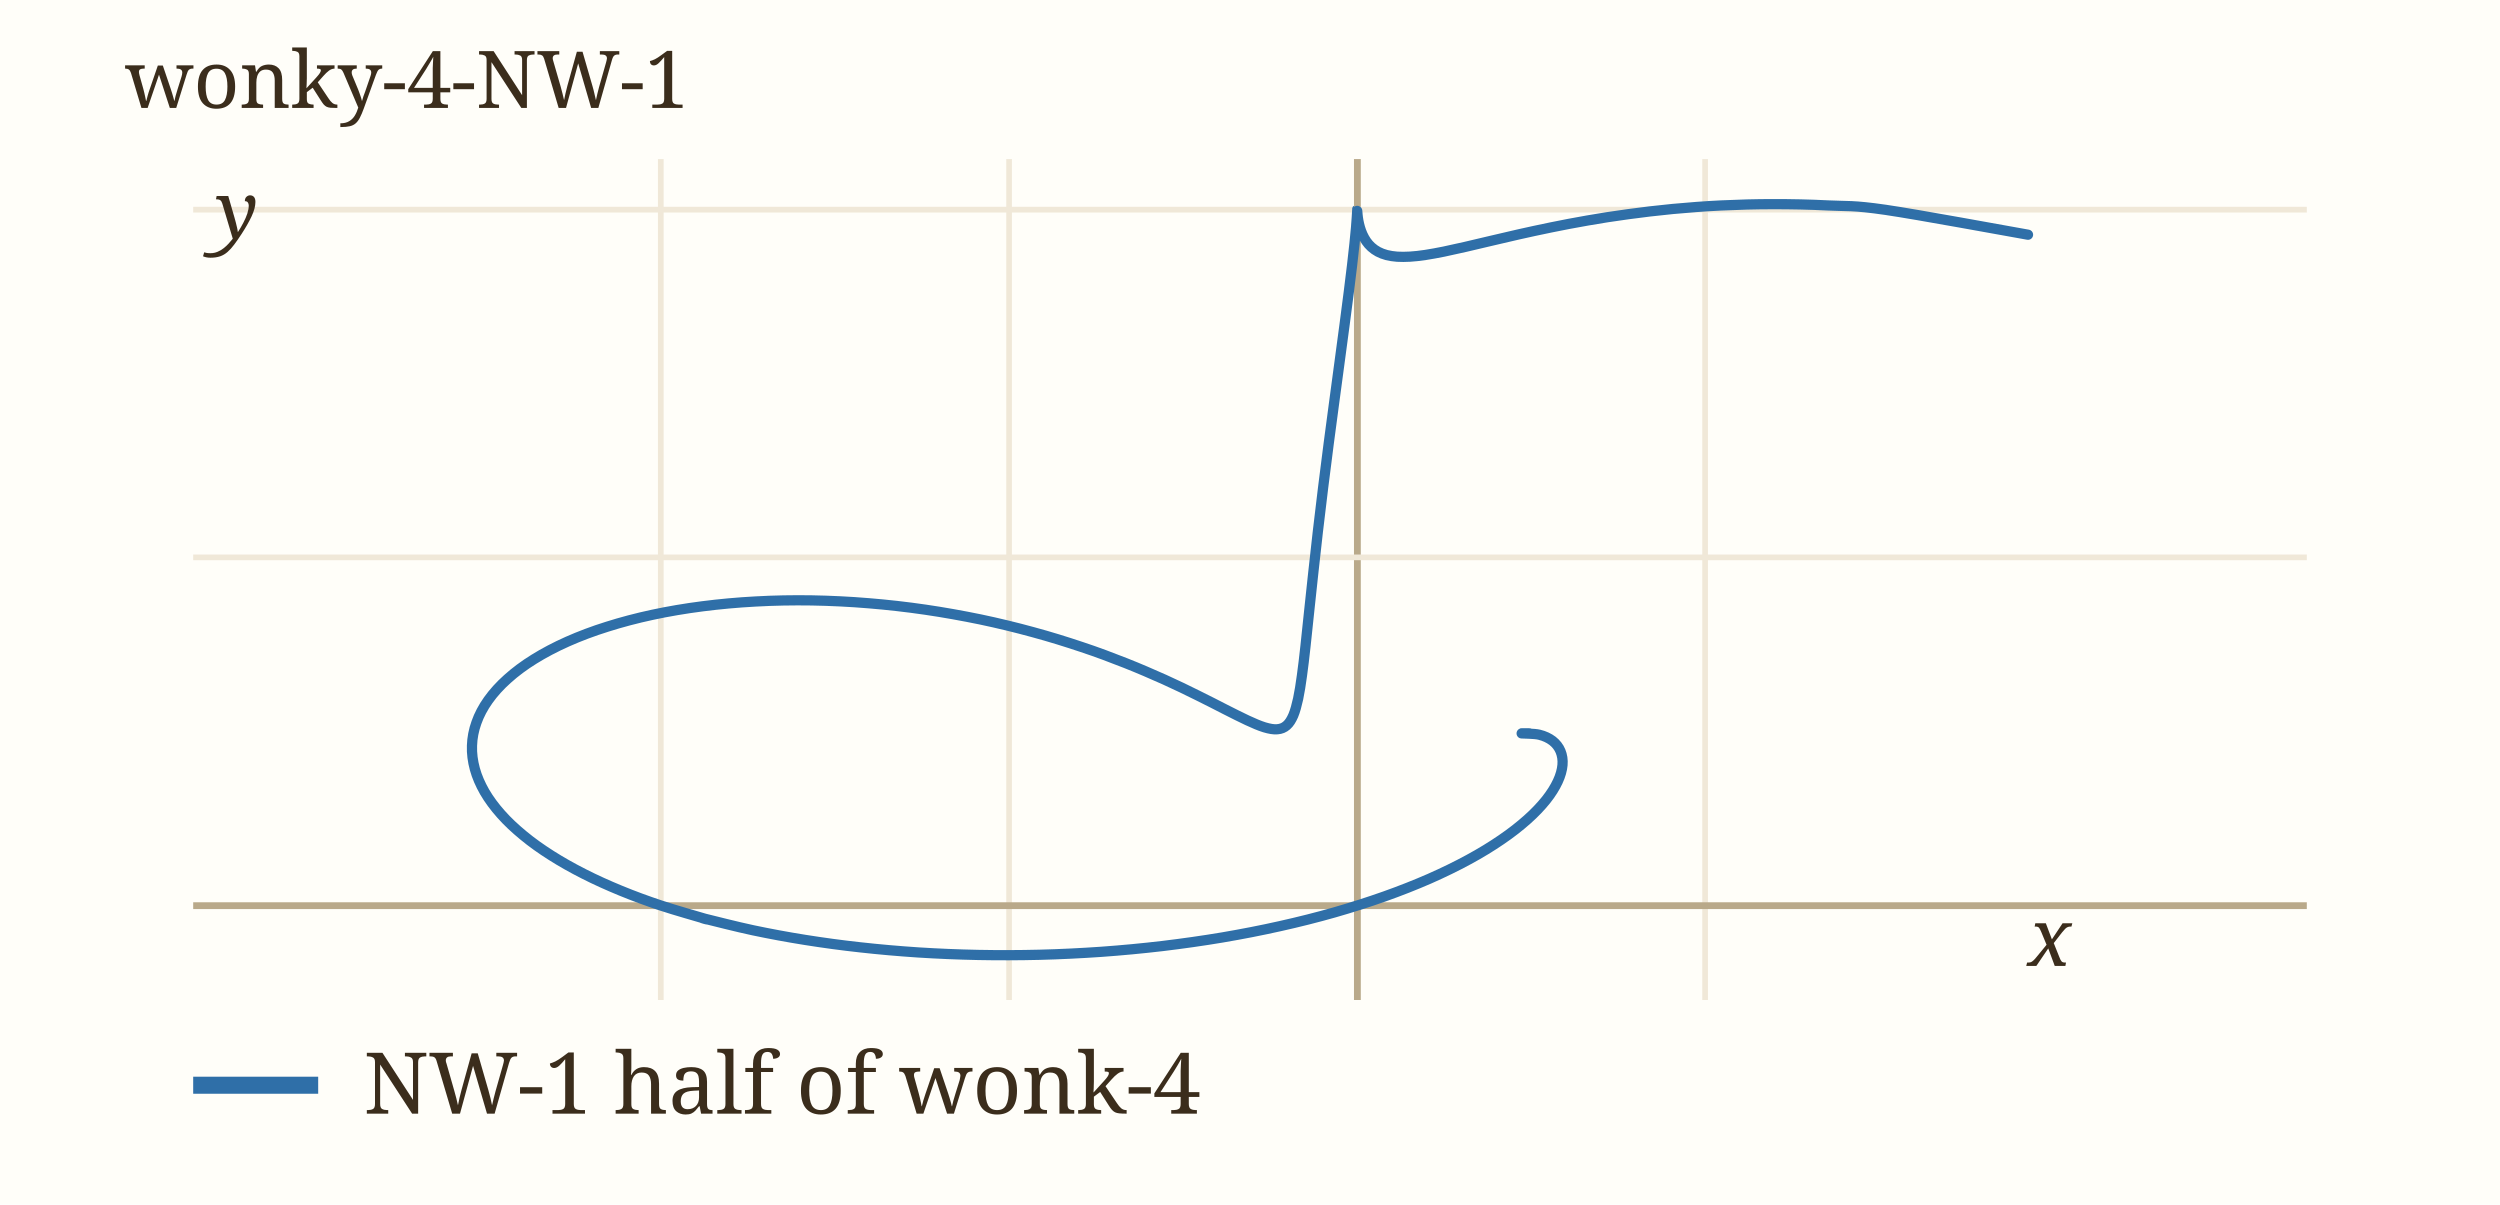
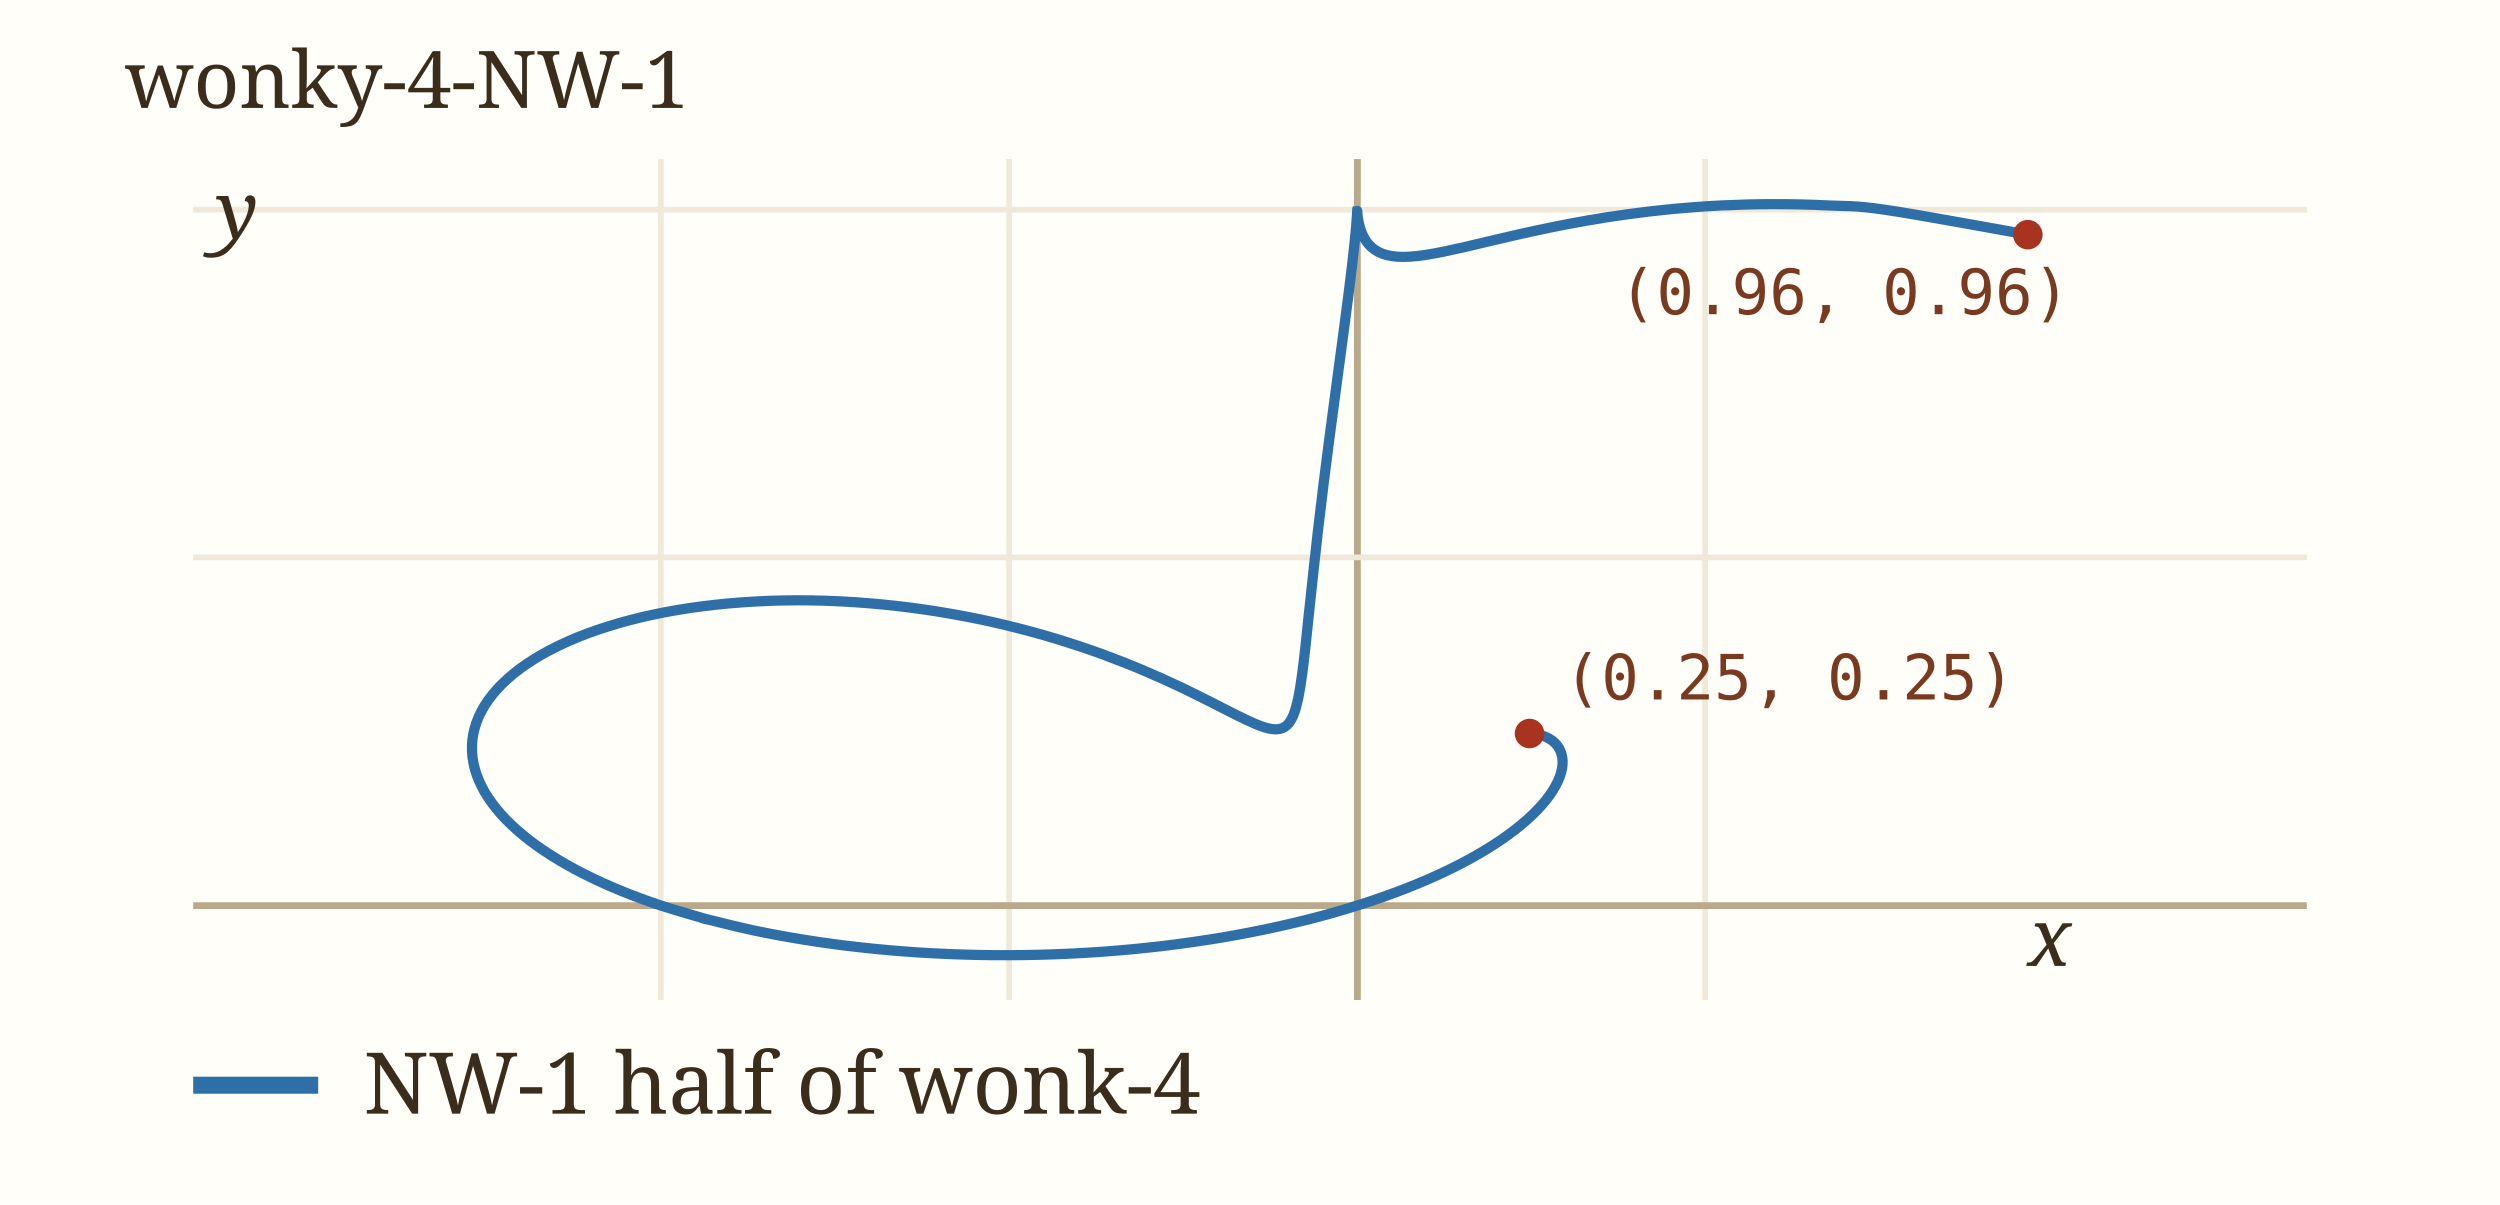
<svg xmlns="http://www.w3.org/2000/svg" viewBox="0 0 440 212" width="440" height="212" role="img" aria-label="wonky-4-NW-1" data-panel="wonky-4-NW-1">
  <rect x="0" y="0" width="440" height="212" fill="#fffef9" />
  <clipPath id="clip-wonky-4-NW-1">
    <rect x="34" y="28" width="372" height="148" />
  </clipPath>
  <g clip-path="url(#clip-wonky-4-NW-1)">
    <line x1="116.3" x2="116.3" y1="28" y2="176" stroke="#f0e8d8" stroke-width="1" />
    <text x="116.3" y="190.0" font-family="ui-monospace, Menlo, monospace" font-size="11" fill="#9c8a6a" text-anchor="middle">-1</text>
    <line x1="177.6" x2="177.6" y1="28" y2="176" stroke="#f0e8d8" stroke-width="1" />
    <text x="177.6" y="190.0" font-family="ui-monospace, Menlo, monospace" font-size="11" fill="#9c8a6a" text-anchor="middle">-0.5</text>
    <line x1="238.9" x2="238.9" y1="28" y2="176" stroke="#b9a98a" stroke-width="1.2" />
    <line x1="300.1" x2="300.1" y1="28" y2="176" stroke="#f0e8d8" stroke-width="1" />
    <text x="300.1" y="190.0" font-family="ui-monospace, Menlo, monospace" font-size="11" fill="#9c8a6a" text-anchor="middle">0.5</text>
    <line x1="34" x2="406" y1="159.4" y2="159.4" stroke="#b9a98a" stroke-width="1.2" />
    <line x1="34" x2="406" y1="98.1" y2="98.1" stroke="#f0e8d8" stroke-width="1" />
    <text x="28.0" y="102.1" font-family="ui-monospace, Menlo, monospace" font-size="11" fill="#9c8a6a" text-anchor="end">0.5</text>
    <line x1="34" x2="406" y1="36.9" y2="36.9" stroke="#f0e8d8" stroke-width="1" />
    <text x="28.0" y="40.9" font-family="ui-monospace, Menlo, monospace" font-size="11" fill="#9c8a6a" text-anchor="end">1</text>
    <path d="M356.93,41.31 C352.75,40.58 337.71,37.79 331.85,36.93 C325.99,36.08 325.06,36.33 321.77,36.16 C318.48,35.99 315.23,35.93 312.09,35.93 C308.96,35.93 305.89,36.02 302.94,36.16 C299.99,36.30 297.13,36.53 294.40,36.78 C291.67,37.04 289.04,37.36 286.54,37.70 C284.03,38.03 281.65,38.42 279.39,38.81 C277.12,39.20 274.98,39.62 272.96,40.03 C270.94,40.44 269.04,40.86 267.25,41.26 C265.46,41.66 263.80,42.07 262.23,42.43 C260.66,42.80 259.22,43.15 257.86,43.46 C256.50,43.77 255.26,44.05 254.09,44.29 C252.93,44.52 251.87,44.72 250.88,44.87 C249.89,45.02 249.00,45.12 248.17,45.17 C247.34,45.22 246.59,45.22 245.90,45.18 C245.22,45.13 244.61,45.03 244.05,44.89 C243.48,44.74 242.99,44.55 242.54,44.31 C242.10,44.08 241.71,43.79 241.36,43.48 C241.01,43.17 240.72,42.82 240.46,42.45 C240.20,42.08 239.99,41.67 239.80,41.27 C239.62,40.87 239.47,40.44 239.35,40.04 C239.23,39.63 239.14,39.22 239.07,38.85 C239.00,38.49 238.96,38.12 238.93,37.84 C238.89,37.55 238.88,37.28 238.87,37.12 C238.86,36.96 238.87,36.84 238.87,36.85 C238.86,36.86 238.87,36.94 238.86,37.17 C238.85,37.39 238.84,37.72 238.80,38.21 C238.77,38.69 238.73,39.30 238.66,40.08 C238.59,40.86 238.51,41.79 238.39,42.88 C238.28,43.97 238.14,45.23 237.97,46.65 C237.81,48.06 237.61,49.65 237.39,51.38 C237.17,53.11 236.93,55.00 236.66,57.02 C236.40,59.03 236.10,61.21 235.80,63.46 C235.50,65.72 235.17,68.11 234.85,70.55 C234.52,72.98 234.18,75.53 233.85,78.08 C233.53,80.62 233.19,83.24 232.87,85.81 C232.56,88.38 232.24,90.99 231.95,93.50 C231.66,96.01 231.38,98.51 231.13,100.88 C230.87,103.25 230.63,105.56 230.40,107.71 C230.17,109.86 229.97,111.92 229.76,113.78 C229.55,115.65 229.36,117.38 229.14,118.91 C228.93,120.45 228.72,121.81 228.47,122.98 C228.21,124.14 227.95,125.12 227.62,125.91 C227.28,126.69 226.92,127.27 226.45,127.68 C225.98,128.09 225.46,128.30 224.81,128.35 C224.16,128.41 223.43,128.27 222.55,128.01 C221.67,127.74 220.68,127.31 219.53,126.78 C218.38,126.25 217.09,125.58 215.63,124.85 C214.17,124.11 212.56,123.26 210.77,122.39 C208.99,121.51 207.04,120.55 204.92,119.60 C202.81,118.66 200.52,117.66 198.09,116.70 C195.66,115.74 193.06,114.76 190.34,113.86 C187.62,112.95 184.74,112.05 181.77,111.25 C178.81,110.44 175.70,109.68 172.55,109.02 C169.39,108.37 166.12,107.78 162.84,107.30 C159.56,106.82 156.20,106.44 152.87,106.17 C149.54,105.89 146.16,105.73 142.86,105.67 C139.55,105.62 136.24,105.68 133.03,105.86 C129.83,106.03 126.65,106.32 123.62,106.71 C120.59,107.10 117.63,107.60 114.84,108.20 C112.04,108.80 109.36,109.51 106.87,110.30 C104.37,111.08 102.02,111.97 99.88,112.92 C97.73,113.88 95.75,114.92 94.00,116.01 C92.24,117.10 90.67,118.27 89.33,119.48 C87.98,120.68 86.85,121.94 85.93,123.23 C85.02,124.51 84.32,125.84 83.85,127.18 C83.37,128.51 83.11,129.88 83.07,131.24 C83.02,132.60 83.20,133.97 83.57,135.33 C83.94,136.69 84.53,138.04 85.29,139.37 C86.06,140.70 87.04,142.02 88.18,143.30 C89.31,144.58 90.65,145.83 92.12,147.04 C93.59,148.26 95.25,149.44 97.02,150.56 C98.80,151.69 100.73,152.78 102.77,153.81 C104.81,154.85 106.99,155.83 109.25,156.76 C111.51,157.69 113.87,158.56 116.34,159.38 C118.81,160.20 122.78,161.31 124.07,161.70 C125.36,162.09 122.66,161.36 124.07,161.70 C125.48,162.04 129.61,163.11 132.54,163.73 C135.48,164.35 138.54,164.92 141.68,165.42 C144.82,165.92 148.08,166.37 151.40,166.73 C154.72,167.10 158.14,167.40 161.60,167.63 C165.06,167.85 168.60,168.00 172.16,168.07 C175.72,168.14 179.34,168.13 182.95,168.04 C186.56,167.95 190.21,167.77 193.82,167.52 C197.43,167.26 201.05,166.92 204.61,166.50 C208.16,166.07 211.71,165.57 215.15,164.99 C218.60,164.40 222.01,163.74 225.29,163.00 C228.57,162.27 231.78,161.46 234.84,160.59 C237.90,159.71 240.86,158.77 243.65,157.78 C246.44,156.79 249.10,155.74 251.57,154.66 C254.04,153.57 256.36,152.44 258.47,151.29 C260.58,150.15 262.52,148.96 264.24,147.78 C265.96,146.61 267.49,145.41 268.80,144.24 C270.12,143.07 271.22,141.90 272.12,140.78 C273.01,139.66 273.69,138.56 274.17,137.53 C274.65,136.51 274.92,135.52 275.00,134.63 C275.08,133.74 274.94,132.91 274.65,132.21 C274.36,131.50 273.87,130.88 273.25,130.39 C272.62,129.91 271.82,129.53 270.91,129.31 C270.01,129.09 268.10,129.12 267.81,129.08 C267.52,129.04 268.95,129.07 269.18,129.07" fill="none" stroke="#2f6fa8" stroke-width="1.8" stroke-linecap="round" data-path="wonky-4-NW-1" />
+     <circle cx="269.2" cy="129.1" r="2.6" fill="#a8341f" />
+     <text x="275.2" y="123.1" font-family="ui-monospace, Menlo, monospace" font-size="11" fill="#7a3a20">(0.25, 0.25)</text>
+     <circle cx="356.9" cy="41.3" r="2.6" fill="#a8341f" />
+     <text x="284.9" y="55.3" font-family="ui-monospace, Menlo, monospace" font-size="11" fill="#7a3a20">(0.96, 0.96)</text>
  </g>
  <text x="356.9" y="170.0" font-family="Georgia, serif" font-size="14" font-style="italic" fill="#3b2d1c">x</text>
  <text x="38.0" y="42.0" font-family="Georgia, serif" font-size="14" font-style="italic" fill="#3b2d1c">y</text>
  <text x="22" y="19" font-family="Georgia, serif" font-size="14" fill="#3b2d1c">wonky-4-NW-1</text>
  <line x1="34" x2="56" y1="191" y2="191" stroke="#2f6fa8" stroke-width="3" />
  <text x="64" y="196" font-family="Georgia, serif" font-size="15" fill="#3b2d1c">NW-1 half of wonk-4</text>
</svg>
